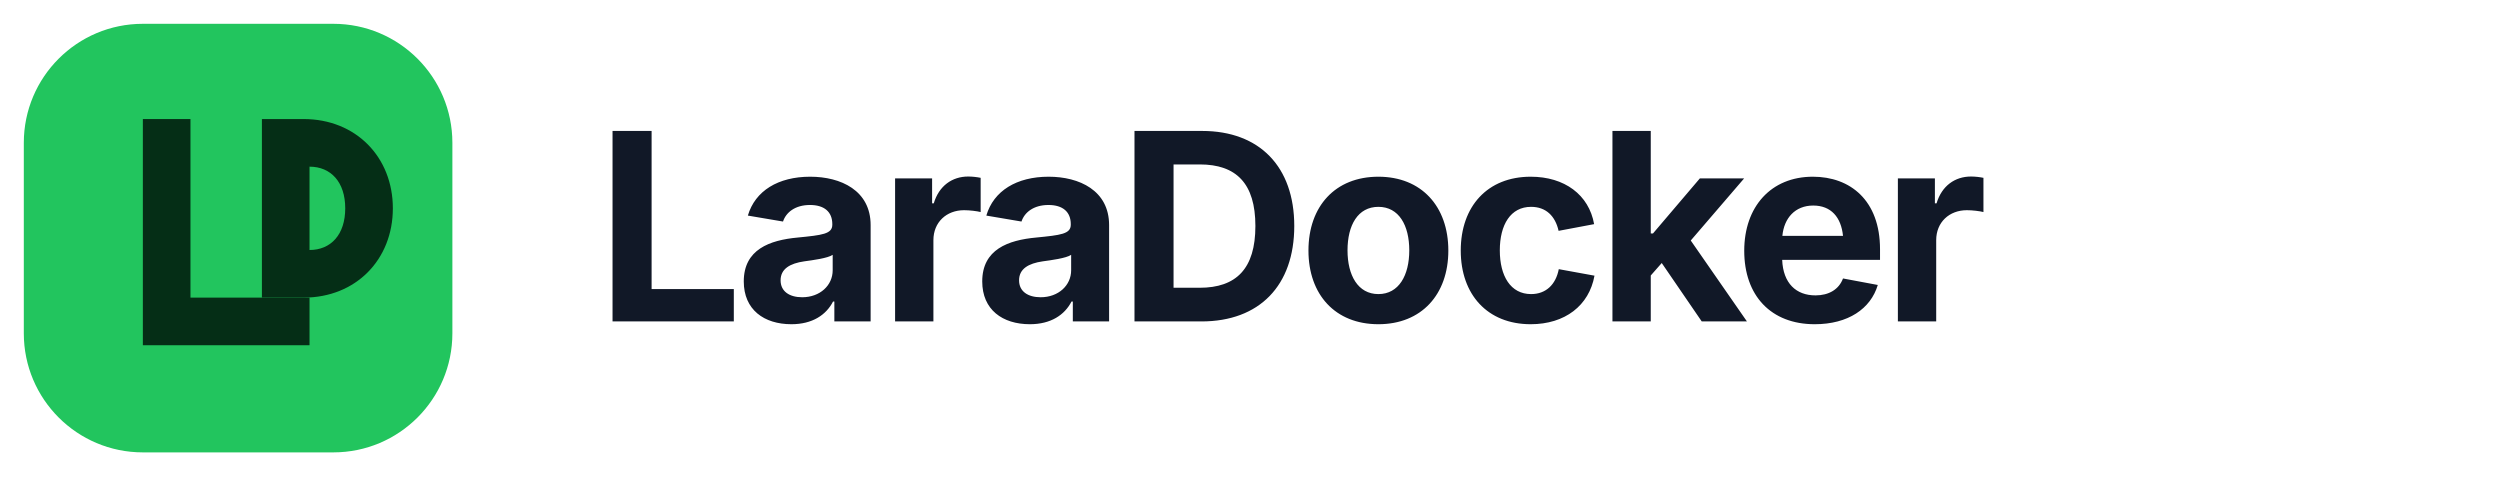
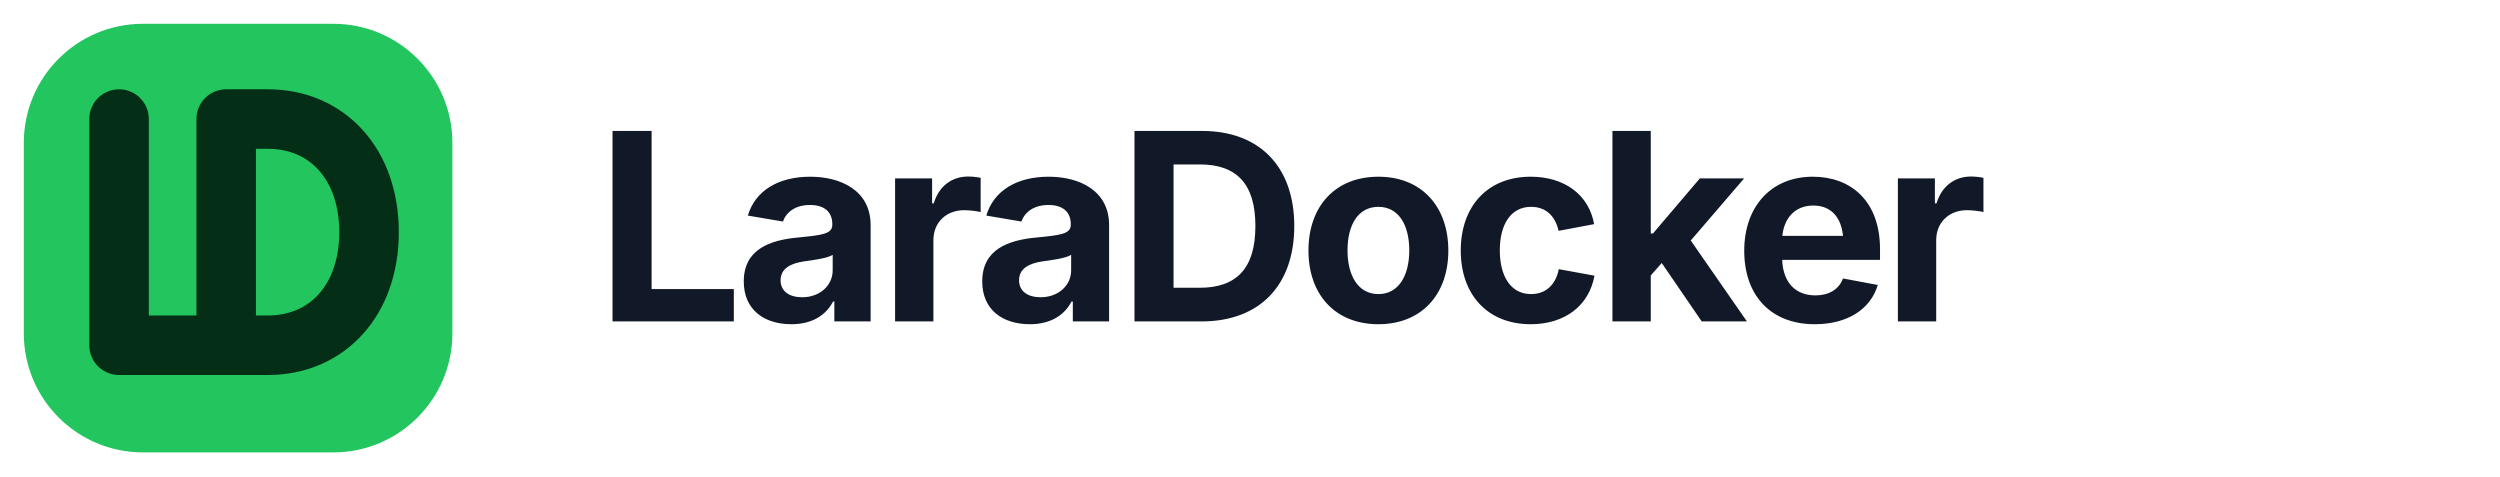
<svg xmlns="http://www.w3.org/2000/svg" width="210" height="40" viewBox="0 0 210 40" role="img" aria-labelledby="title">
  <rect x="2" y="2" width="36" height="36" rx="10" fill="#22c55e" />
-   <path d="M12 10h4v15h10v4H12V10Z" fill="#052e16" />
-   <path d="M22 10h3.5c4.4 0 7.5 3.2 7.5 7.5S29.9 25 25.5 25H22V10Zm4 4v7c1.8 0 3-1.3 3-3.5S27.8 14 26 14Z" fill="#052e16" />
+   <path d="M10 10v19h9" fill="none" stroke="#052e16" stroke-linecap="round" stroke-linejoin="round" stroke-width="5" />
+   <path d="M19 10h3.5c5 0 8.5 3.8 8.5 9.5S27.5 29 22.5 29H19V10Z" fill="none" stroke="#052e16" stroke-linecap="round" stroke-linejoin="round" stroke-width="5" />
  <text x="50" y="27" fill="#111827" font-family="Inter, ui-sans-serif, system-ui, sans-serif" font-size="22" font-weight="700" letter-spacing="-0.7">LaraDocker</text>
</svg>
